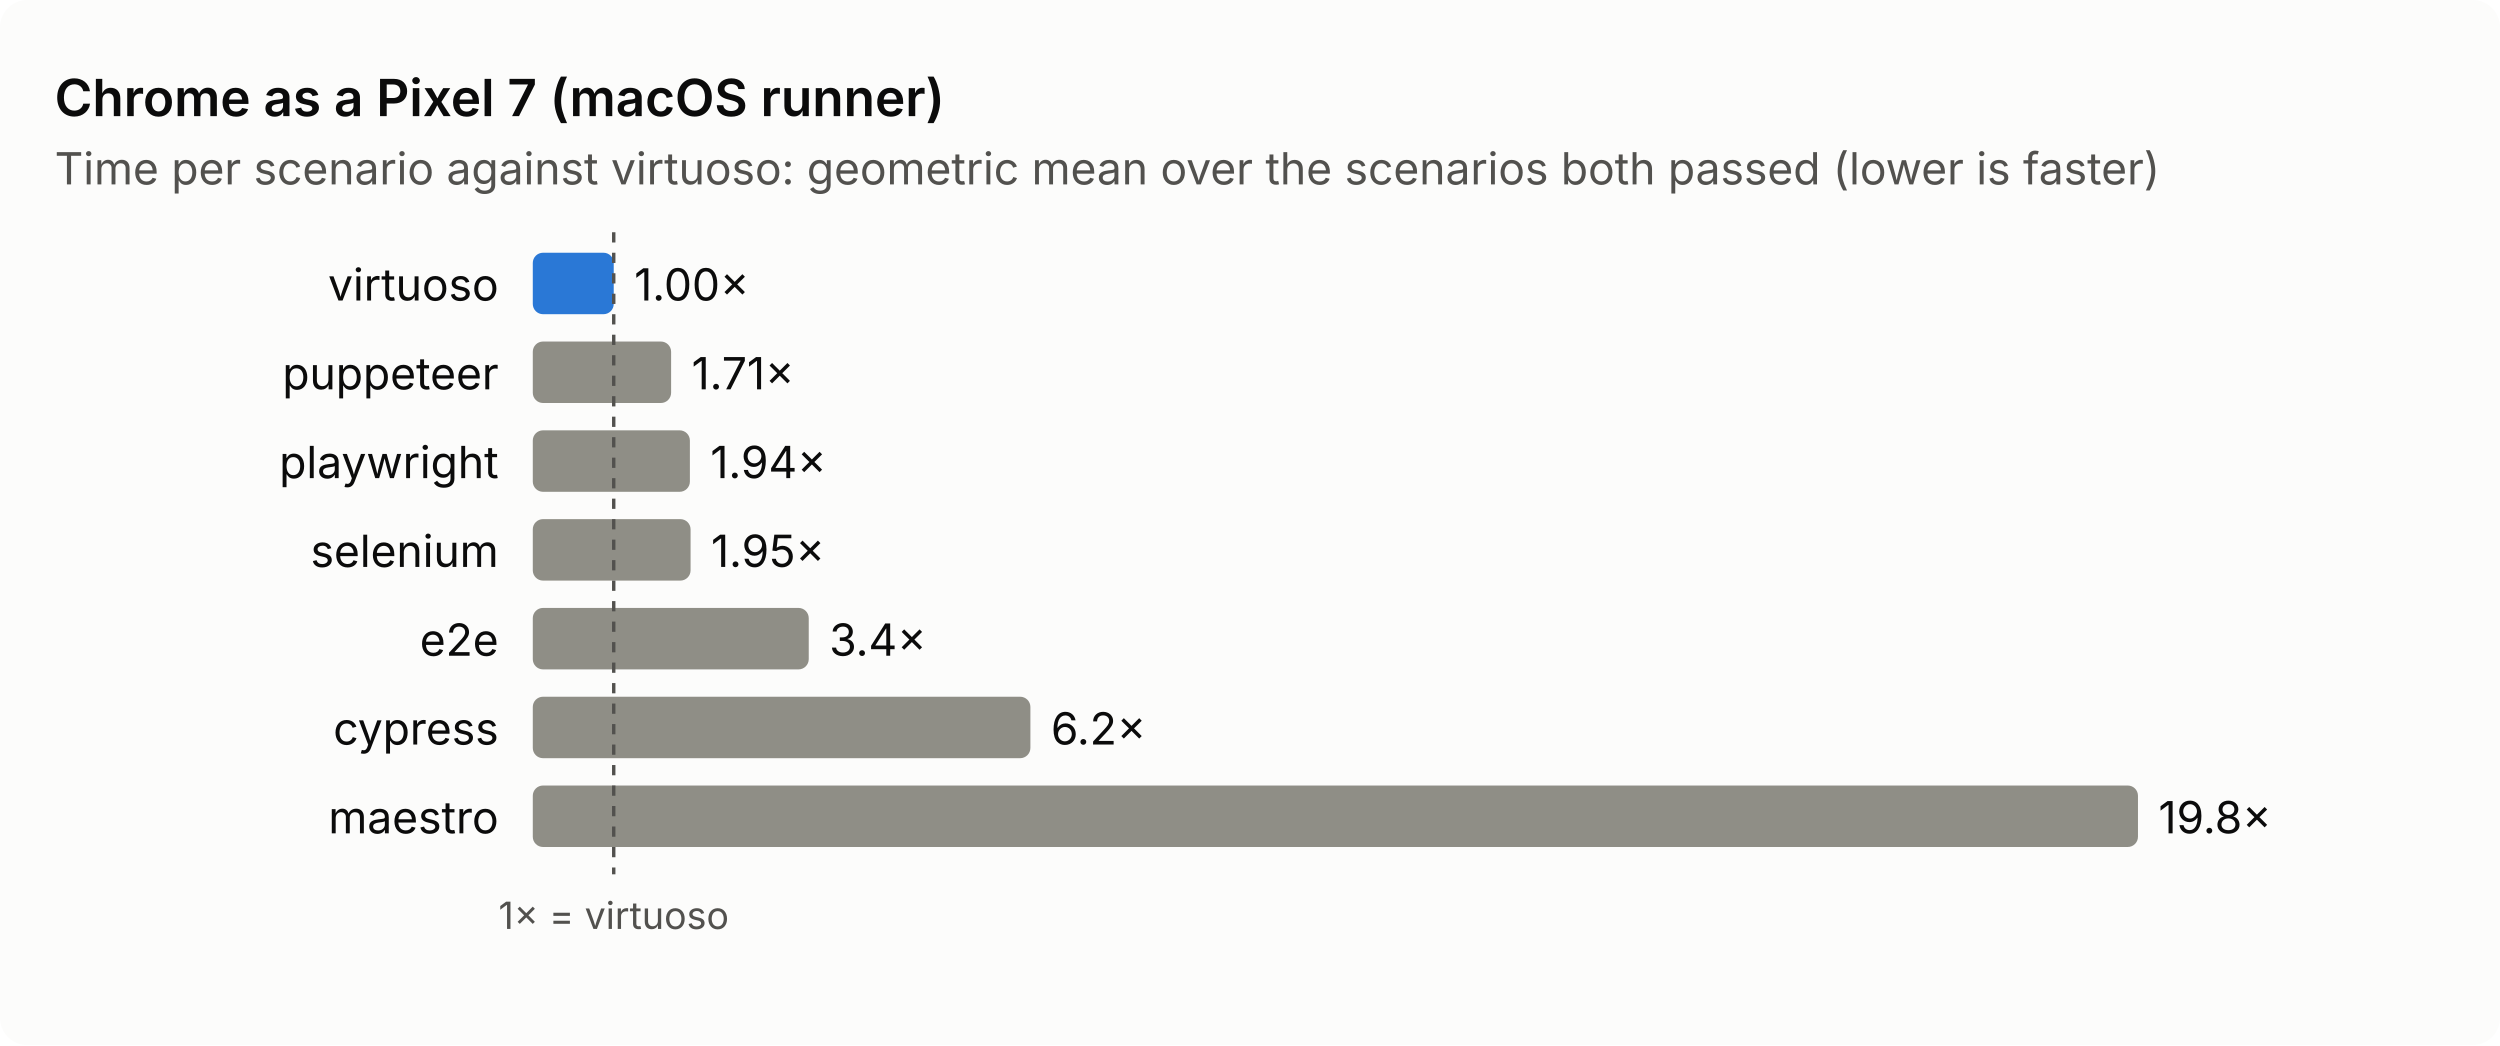
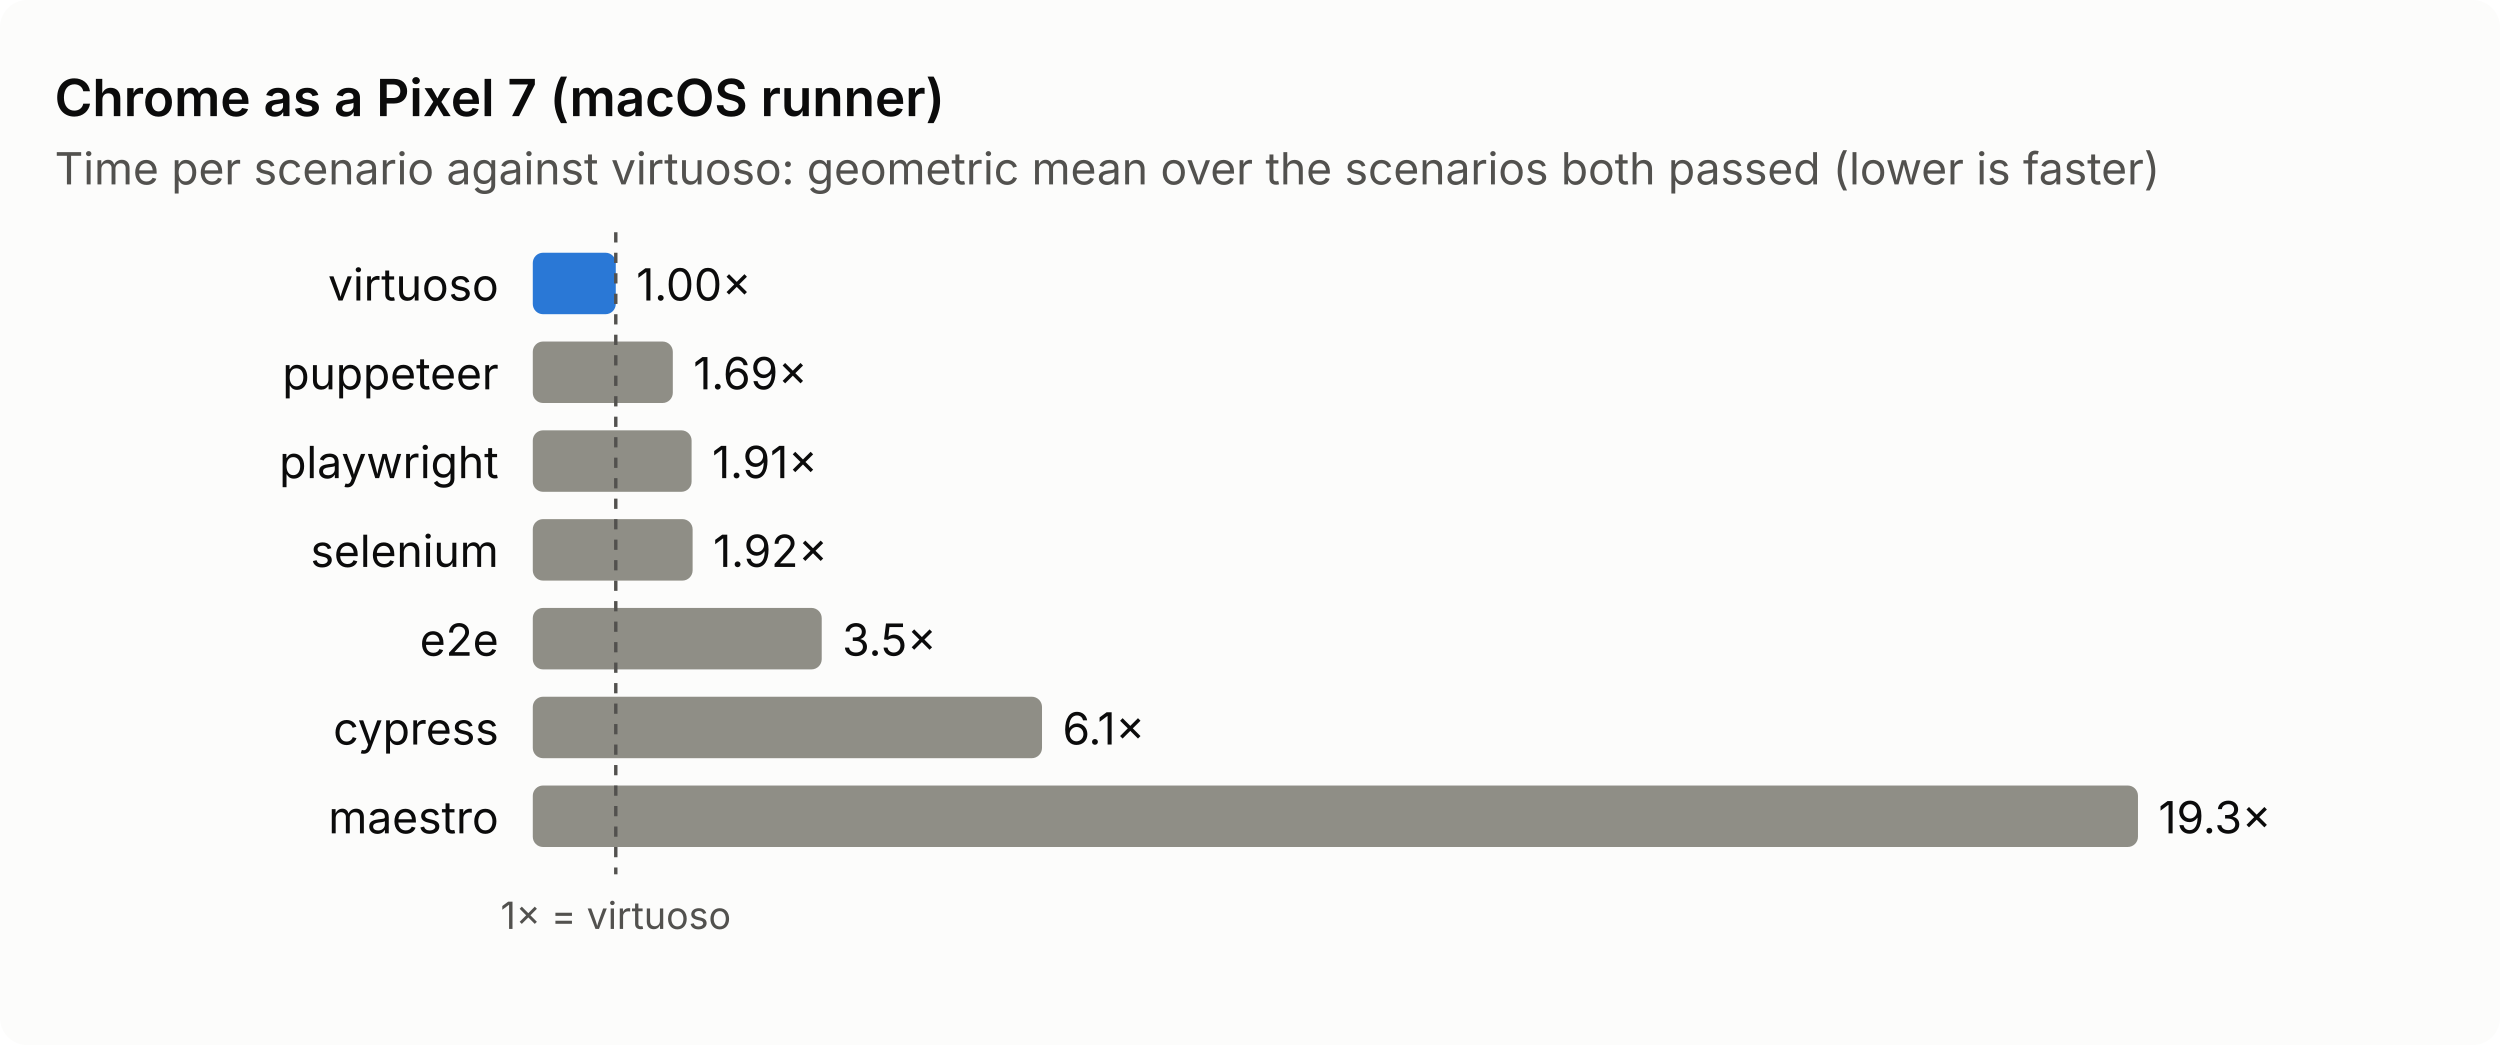
<svg xmlns="http://www.w3.org/2000/svg" viewBox="0 0 732 306" width="732" height="306" role="img" aria-label="Chrome as a Pixel 7 (macOS runner): time per scenario against virtuoso">
  <style>text{font:13px system-ui,-apple-system,'Segoe UI',sans-serif;fill:#0b0b0b}.sub,.axis{fill:#52514e}.axis{font-size:11px}.title{font-size:15px;font-weight:600}.bg{fill:#fcfcfb}.bar{fill:#8f8e86}.base{fill:#2a78d6}.ref{stroke:#52514e;stroke-dasharray:3 3}@media (prefers-color-scheme: dark){.bg{fill:#1a1a19}text{fill:#f0efec}.sub,.axis{fill:#c3c2b7}.base{fill:#3987e5}.ref{stroke:#c3c2b7}}</style>
  <rect class="bg" width="732" height="306" rx="8" />
  <text class="title" x="16" y="34.0">Chrome as a Pixel 7 (macOS runner)</text>
  <text class="sub" x="16" y="54.0">Time per scenario against virtuoso: geometric mean over the scenarios both passed (lower is faster)</text>
  <text x="146.0" y="88.0" text-anchor="end">virtuoso</text>
-   <rect class="bar base" x="156" y="74.0" width="23.7" height="18" rx="3" />
-   <text x="185.7" y="88.0">1.00×</text>
+   <rect class="bar base" x="156" y="74.0" width="24.3" height="18" rx="3" />
+   <text x="186.3" y="88.0">1.00×</text>
  <text x="146.0" y="114.0" text-anchor="end">puppeteer</text>
-   <rect class="bar" x="156" y="100.0" width="40.5" height="18" rx="3" />
-   <text x="202.5" y="114.0">1.71×</text>
+   <rect class="bar" x="156" y="100.0" width="41.0" height="18" rx="3" />
+   <text x="203.0" y="114.0">1.69×</text>
  <text x="146.0" y="140.0" text-anchor="end">playwright</text>
-   <rect class="bar" x="156" y="126.0" width="46.0" height="18" rx="3" />
-   <text x="208.0" y="140.0">1.94×</text>
+   <rect class="bar" x="156" y="126.0" width="46.5" height="18" rx="3" />
+   <text x="208.5" y="140.0">1.91×</text>
  <text x="146.0" y="166.0" text-anchor="end">selenium</text>
-   <rect class="bar" x="156" y="152.0" width="46.2" height="18" rx="3" />
-   <text x="208.2" y="166.0">1.95×</text>
+   <rect class="bar" x="156" y="152.0" width="46.8" height="18" rx="3" />
+   <text x="208.8" y="166.0">1.92×</text>
  <text x="146.0" y="192.0" text-anchor="end">e2e</text>
-   <rect class="bar" x="156" y="178.0" width="80.8" height="18" rx="3" />
-   <text x="242.8" y="192.0">3.4×</text>
+   <rect class="bar" x="156" y="178.0" width="84.6" height="18" rx="3" />
+   <text x="246.6" y="192.0">3.5×</text>
  <text x="146.0" y="218.0" text-anchor="end">cypress</text>
-   <rect class="bar" x="156" y="204.0" width="145.7" height="18" rx="3" />
-   <text x="307.7" y="218.0">6.2×</text>
+   <rect class="bar" x="156" y="204.0" width="149.1" height="18" rx="3" />
+   <text x="311.1" y="218.0">6.1×</text>
  <text x="146.0" y="244.0" text-anchor="end">maestro</text>
  <rect class="bar" x="156" y="230.0" width="470.0" height="18" rx="3" />
-   <text x="632.0" y="244.0">19.8×</text>
-   <line class="ref" x1="179.7" y1="68.0" x2="179.7" y2="256.0" />
-   <text class="axis" x="179.7" y="272.0" text-anchor="middle">1× = virtuoso</text>
+   <text x="632.0" y="244.0">19.3×</text>
+   <line class="ref" x1="180.3" y1="68.0" x2="180.3" y2="256.0" />
+   <text class="axis" x="180.3" y="272.0" text-anchor="middle">1× = virtuoso</text>
</svg>
